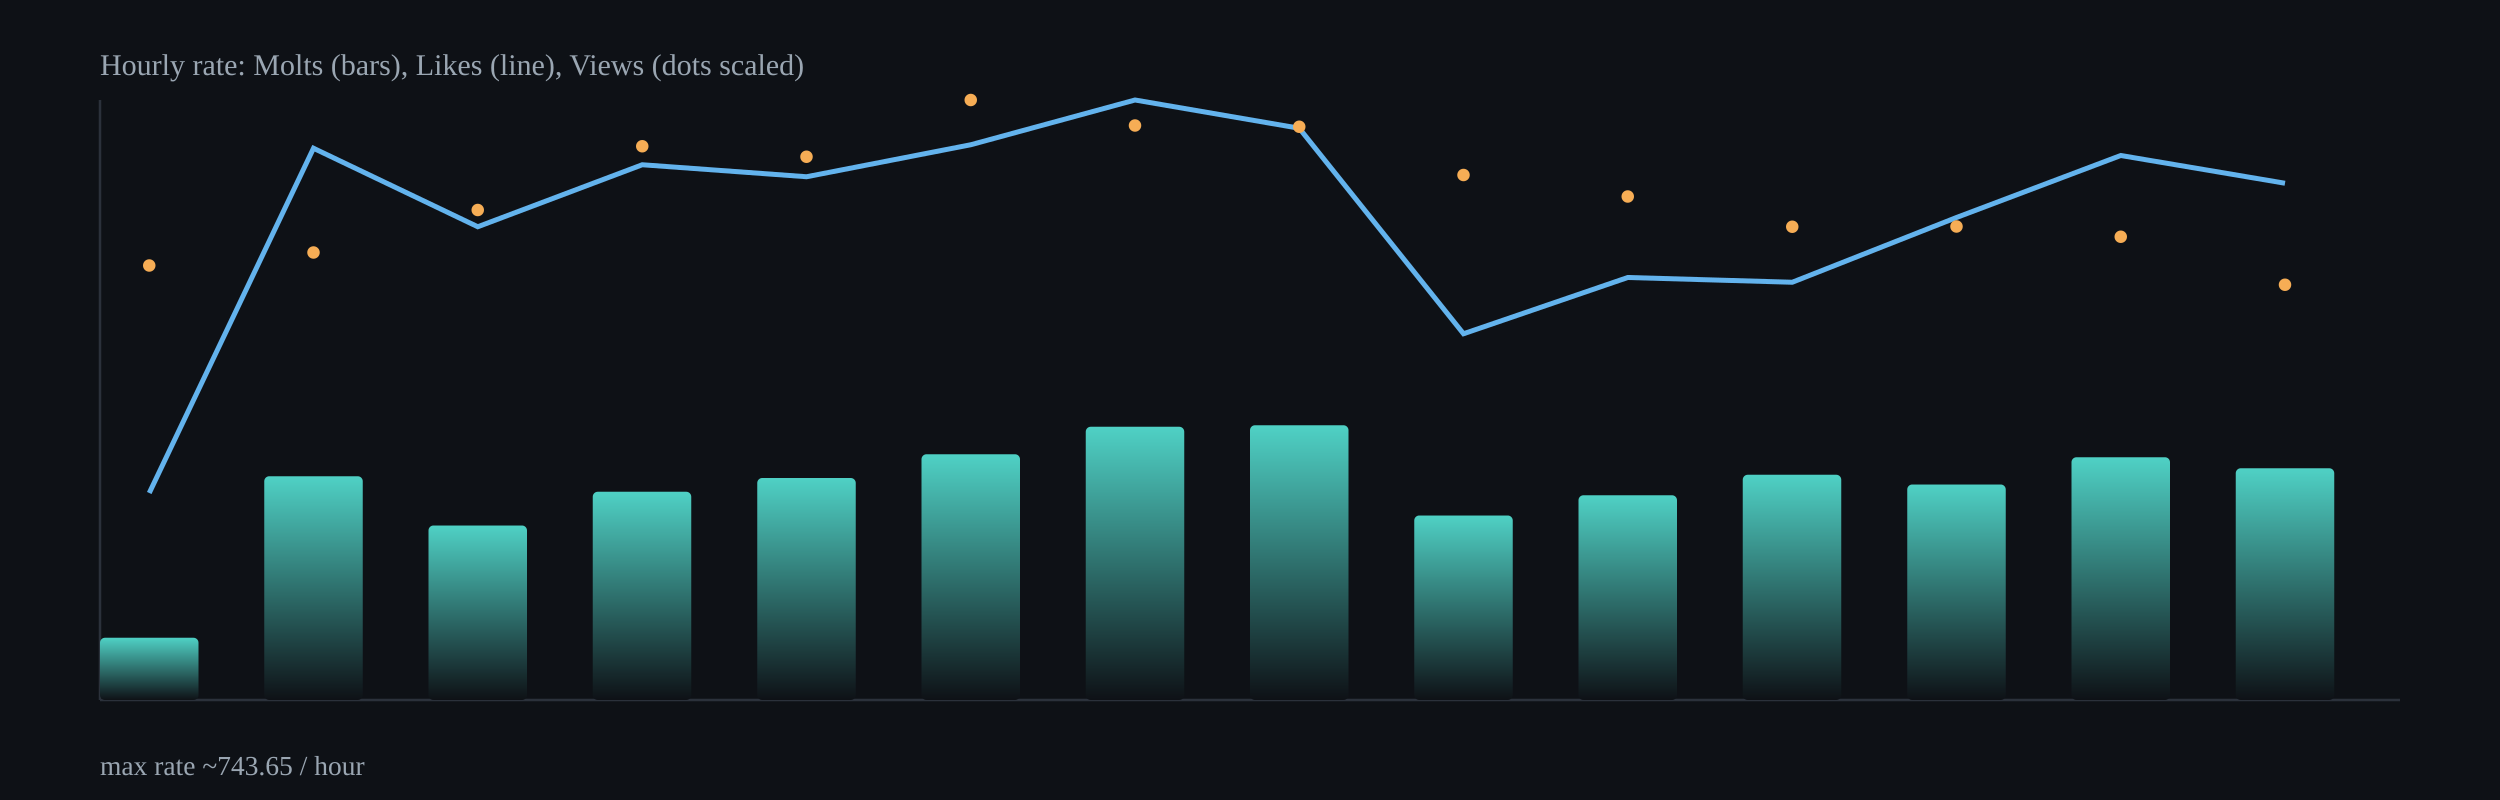
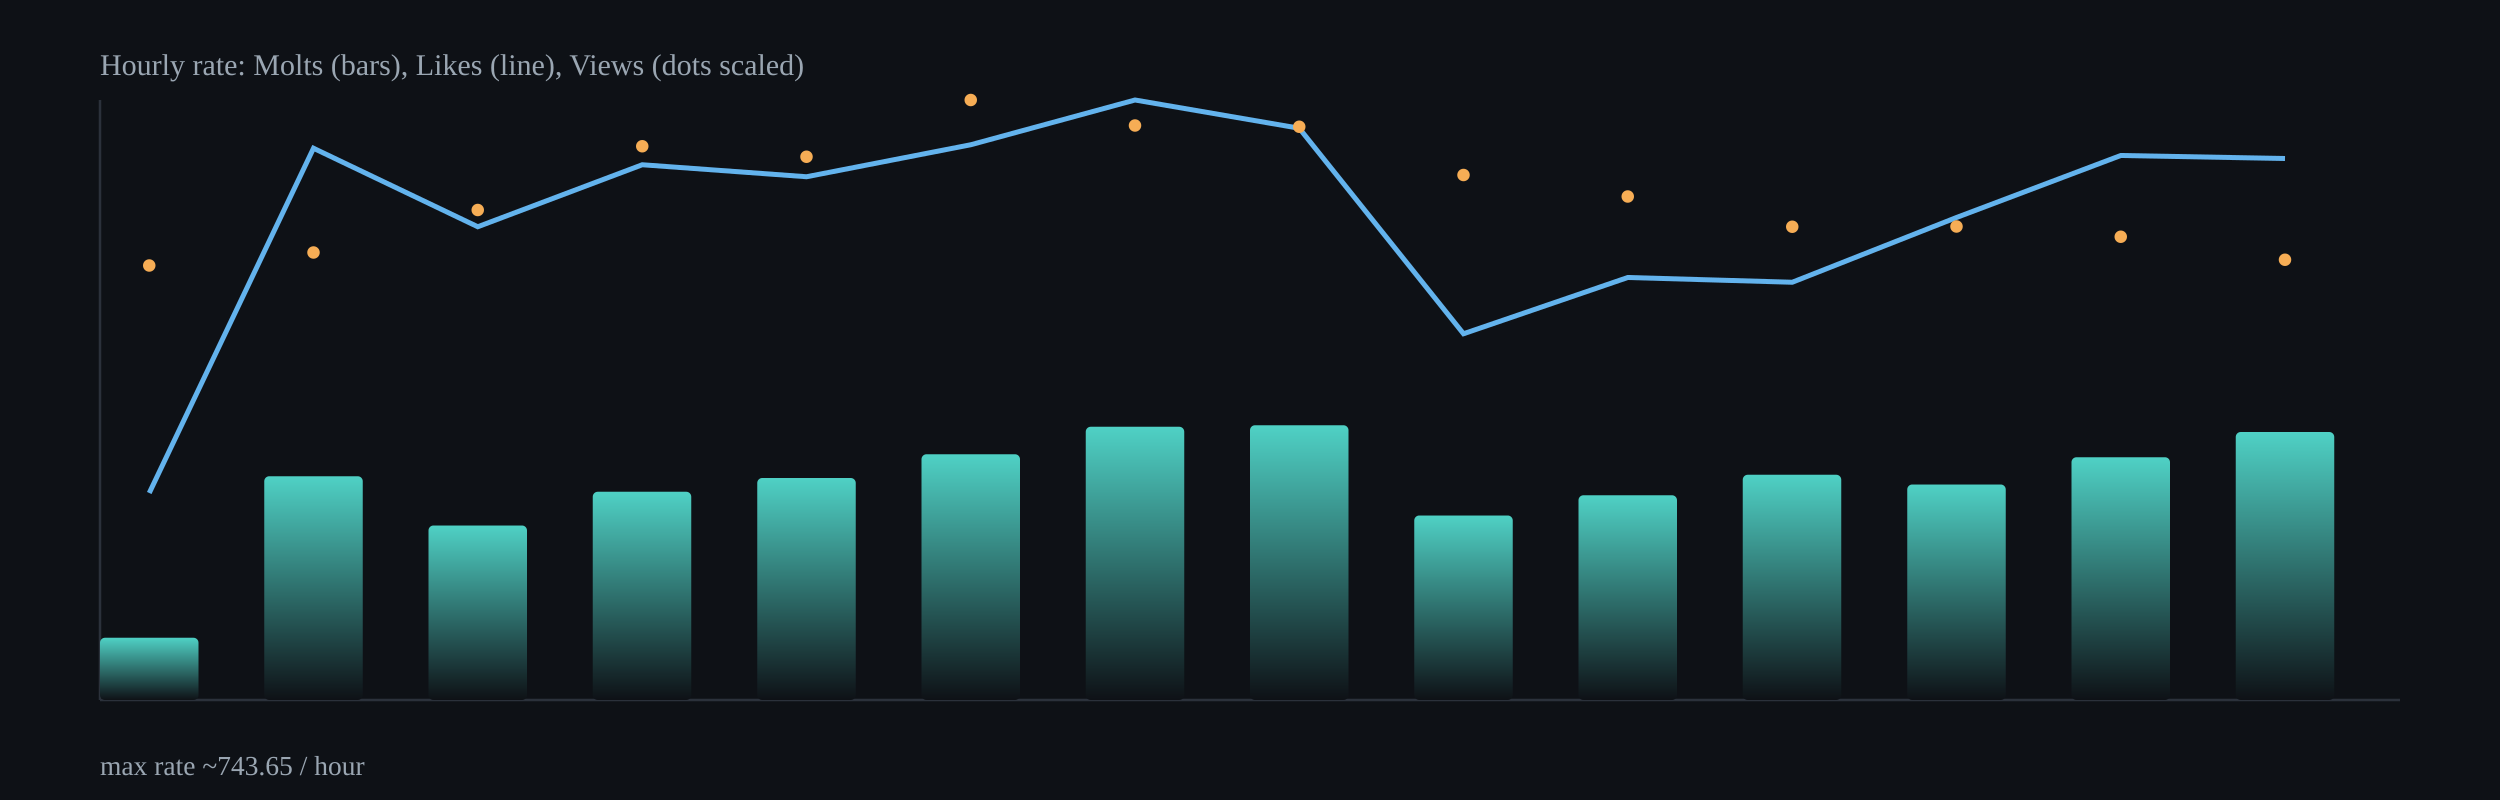
<svg xmlns="http://www.w3.org/2000/svg" width="1000" height="320" viewBox="0 0 1000 320">
  <defs>
    <linearGradient id="barGrad" x1="0" x2="0" y1="0" y2="1">
      <stop offset="0%" stop-color="#4fd1c5" />
      <stop offset="100%" stop-color="#0e1116" />
    </linearGradient>
  </defs>
  <rect x="0" y="0" width="1000" height="320" fill="#0e1116" />
  <g stroke="#2b313b" stroke-width="1">
    <line x1="40" y1="280" x2="960" y2="280" />
    <line x1="40" y1="40" x2="40" y2="280" />
  </g>
  <rect x="40.0" y="255.1" width="39.4" height="24.9" rx="2" fill="url(#barGrad)" />
  <rect x="105.7" y="190.5" width="39.4" height="89.5" rx="2" fill="url(#barGrad)" />
  <rect x="171.4" y="210.2" width="39.4" height="69.8" rx="2" fill="url(#barGrad)" />
  <rect x="237.1" y="196.7" width="39.4" height="83.3" rx="2" fill="url(#barGrad)" />
  <rect x="302.9" y="191.2" width="39.4" height="88.8" rx="2" fill="url(#barGrad)" />
  <rect x="368.6" y="181.7" width="39.4" height="98.3" rx="2" fill="url(#barGrad)" />
  <rect x="434.3" y="170.7" width="39.4" height="109.3" rx="2" fill="url(#barGrad)" />
  <rect x="500.0" y="170.1" width="39.4" height="109.9" rx="2" fill="url(#barGrad)" />
  <rect x="565.7" y="206.2" width="39.4" height="73.8" rx="2" fill="url(#barGrad)" />
  <rect x="631.4" y="198.1" width="39.4" height="81.9" rx="2" fill="url(#barGrad)" />
  <rect x="697.1" y="189.9" width="39.4" height="90.1" rx="2" fill="url(#barGrad)" />
  <rect x="762.9" y="193.8" width="39.4" height="86.2" rx="2" fill="url(#barGrad)" />
  <rect x="828.6" y="182.9" width="39.4" height="97.1" rx="2" fill="url(#barGrad)" />
-   <rect x="894.3" y="187.3" width="39.4" height="92.7" rx="2" fill="url(#barGrad)" />
-   <polyline fill="none" stroke="#63b3ed" stroke-width="2" points="59.7,197.2 125.4,59.3 191.1,90.7 256.9,65.9 322.6,70.7 388.3,57.9 454.0,40.0 519.7,51.3 585.4,133.5 651.1,111.0 716.9,112.9 782.6,87.0 848.3,62.2 914.0,73.3" />
+   <rect x="894.3" y="172.8" width="39.4" height="107.2" rx="2" fill="url(#barGrad)" />
+   <polyline fill="none" stroke="#63b3ed" stroke-width="2" points="59.7,197.2 125.4,59.3 191.1,90.7 256.9,65.9 322.6,70.7 388.3,57.9 454.0,40.0 519.7,51.3 585.4,133.5 651.1,111.0 716.9,112.9 782.6,87.0 848.3,62.2 914.0,63.4" />
  <circle cx="59.7" cy="106.2" r="2.5" fill="#f6ad55" />
  <circle cx="125.4" cy="101.0" r="2.5" fill="#f6ad55" />
  <circle cx="191.1" cy="84.0" r="2.5" fill="#f6ad55" />
  <circle cx="256.9" cy="58.5" r="2.5" fill="#f6ad55" />
  <circle cx="322.6" cy="62.7" r="2.5" fill="#f6ad55" />
  <circle cx="388.3" cy="40.0" r="2.5" fill="#f6ad55" />
  <circle cx="454.0" cy="50.2" r="2.5" fill="#f6ad55" />
  <circle cx="519.7" cy="50.7" r="2.5" fill="#f6ad55" />
  <circle cx="585.4" cy="70.0" r="2.5" fill="#f6ad55" />
  <circle cx="651.1" cy="78.6" r="2.5" fill="#f6ad55" />
  <circle cx="716.9" cy="90.7" r="2.5" fill="#f6ad55" />
  <circle cx="782.6" cy="90.6" r="2.5" fill="#f6ad55" />
  <circle cx="848.3" cy="94.7" r="2.5" fill="#f6ad55" />
-   <circle cx="914.0" cy="113.9" r="2.5" fill="#f6ad55" />
+   <circle cx="914.0" cy="103.9" r="2.5" fill="#f6ad55" />
  <text x="40" y="30" fill="#9aa6b2" font-size="12">Hourly rate: Molts (bars), Likes (line), Views (dots scaled)</text>
  <text x="40" y="310" fill="#9aa6b2" font-size="11">max rate ~743.65 / hour</text>
</svg>
